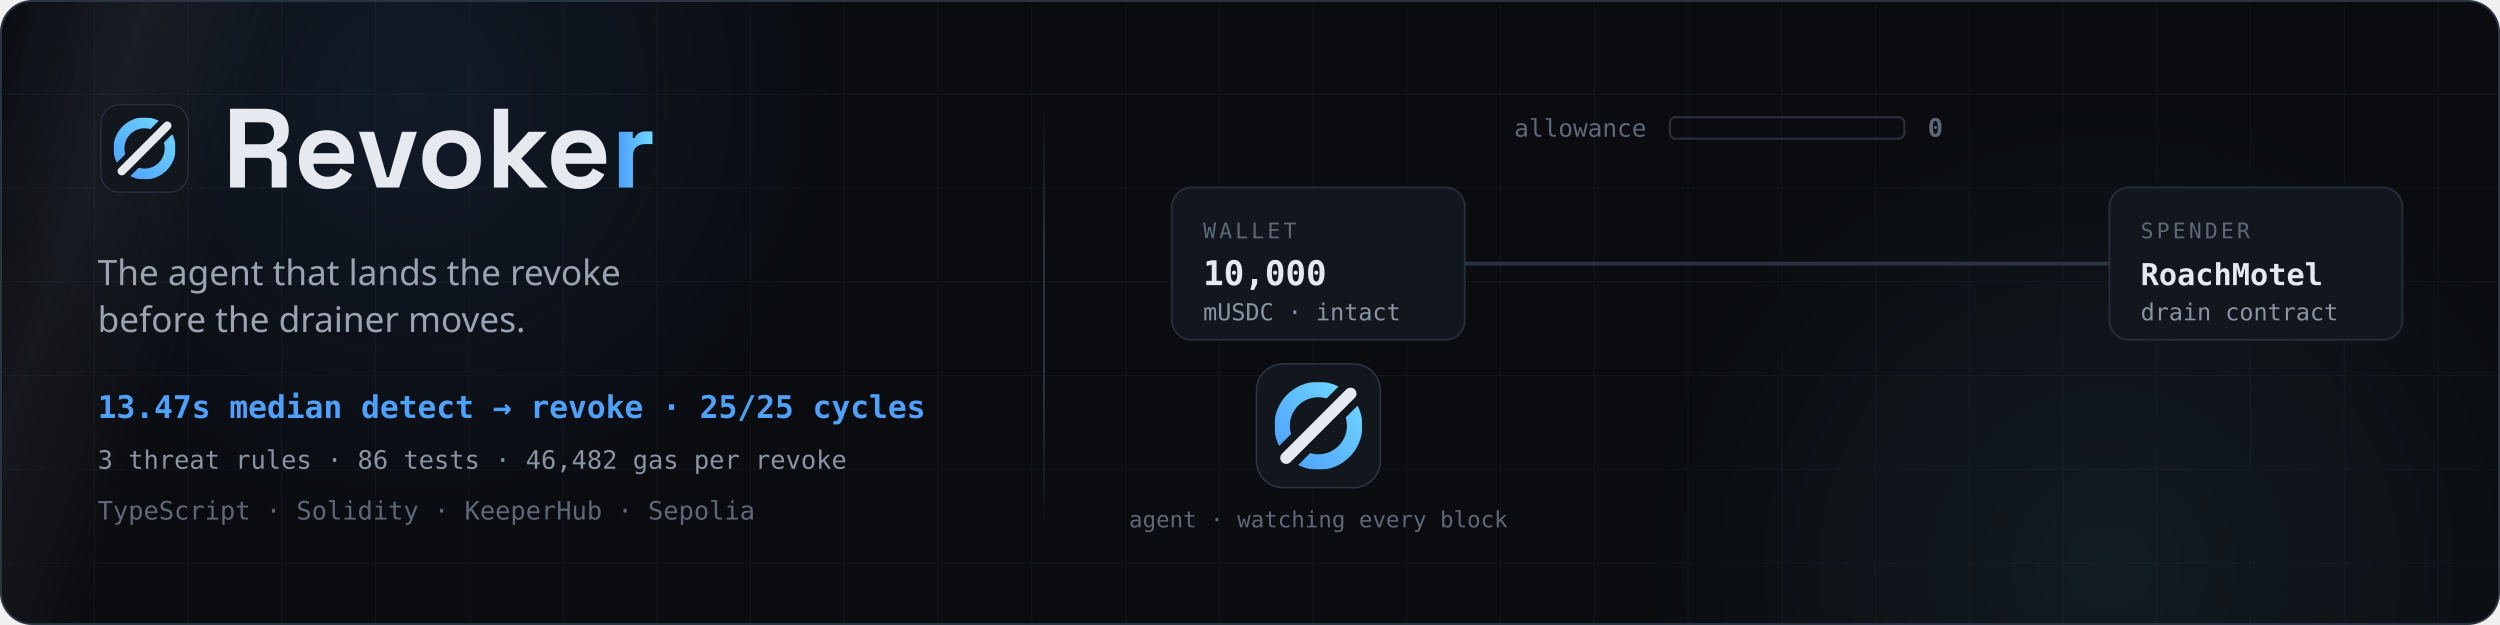
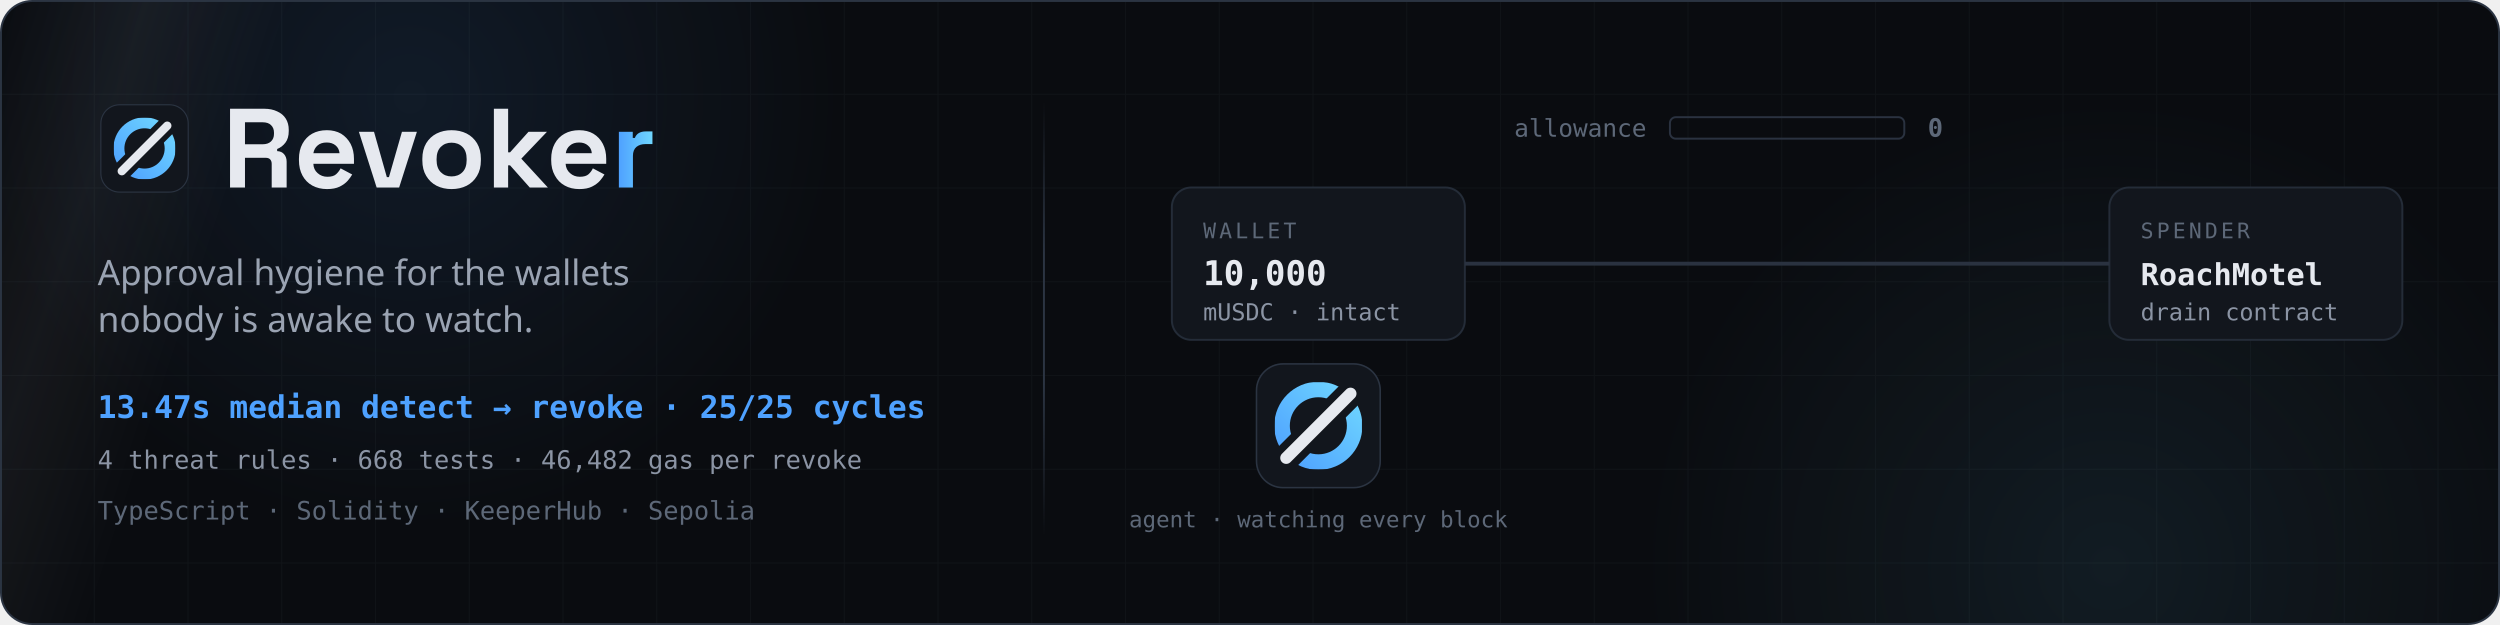
- <svg xmlns="http://www.w3.org/2000/svg" viewBox="0 0 1280 320" width="1280" height="320" role="img" aria-label="Revoker — the agent that lands the revoke before the drainer moves. A wallet grants an unlimited approval, two threat rules fire, the agent zeroes the allowance through KeeperHub, and the drainer fires anyway and takes nothing.">
+ <svg xmlns="http://www.w3.org/2000/svg" viewBox="0 0 1280 320" width="1280" height="320" role="img" aria-label="Revoker — approval hygiene for the wallets nobody is awake to watch. An agent wallet grants an unlimited approval, the threat rules fire, the agent zeroes the allowance through KeeperHub, and the drainer fires anyway and takes nothing.">
  <style>
    .sans { font-family: 'Segoe UI', system-ui, -apple-system, sans-serif; }
    .mono { font-family: ui-monospace, SFMono-Regular, Menlo, Consolas, monospace; }
    .metric { animation: mpulse 8s ease-in-out infinite; }
    @keyframes mpulse { 0%, 100% { opacity: 0.78; } 50% { opacity: 1; } }
    .aur1 { animation: drift1 16s ease-in-out infinite alternate; }
    .aur2 { animation: drift2 19s ease-in-out infinite alternate; }
    @keyframes drift1 { from { transform: translate(0, 0); } to { transform: translate(70px, 26px); } }
    @keyframes drift2 { from { transform: translate(0, 0); } to { transform: translate(-80px, -20px); } }
    .spender-g { transform-box: fill-box; transform-origin: center; animation: glitch 8s steps(2, end) infinite; }
    @keyframes glitch {
      0%, 24% { transform: translate(0, 0); }
      25% { transform: translate(-1.5px, 1px); }
      26% { transform: translate(1.5px, -1px); }
      27% { transform: translate(-1px, -1px); }
      28% { transform: translate(1px, 1px); }
      29%, 100% { transform: translate(0, 0); }
    }
    /* chips announce, hold, then step back so the payoff owns the frame */
    .chip1 { opacity: 0; transform-box: fill-box; transform-origin: center; animation: pop1 8s linear infinite; }
    @keyframes pop1 {
      0%, 25% { opacity: 0; transform: scale(0.6); }
      27.5% { opacity: 1; transform: scale(1.08); }
      29%, 79% { opacity: 1; transform: scale(1); }
      84%, 93% { opacity: 0.3; transform: scale(1); }
      97%, 100% { opacity: 0; transform: scale(1); }
    }
    .chip2 { opacity: 0; transform-box: fill-box; transform-origin: center; animation: pop2 8s linear infinite; }
    @keyframes pop2 {
      0%, 29.5% { opacity: 0; transform: scale(0.6); }
      32% { opacity: 1; transform: scale(1.08); }
      33.5%, 79% { opacity: 1; transform: scale(1); }
      84%, 93% { opacity: 0.3; transform: scale(1); }
      97%, 100% { opacity: 0; transform: scale(1); }
    }
    .seal { opacity: 0; transform-box: fill-box; transform-origin: center; animation: sealpop 8s linear infinite; }
    @keyframes sealpop {
      0%, 77% { opacity: 0; transform: scale(0.6) rotate(-3deg); }
      80% { opacity: 1; transform: scale(1.06) rotate(1.2deg); }
      82.5%, 93% { opacity: 1; transform: scale(1) rotate(0deg); }
      97%, 100% { opacity: 0; transform: scale(1) rotate(0deg); }
    }
    @media (prefers-reduced-motion: reduce) { * { animation: none !important; } }
  </style>
  <defs>
    <linearGradient id="wg" x1="0" y1="0" x2="1" y2="0">
      <stop offset="0%" stop-color="#4ea1ff" />
      <stop offset="100%" stop-color="#6fd6ff" />
    </linearGradient>
    <linearGradient id="rg" x1="0" y1="1" x2="1" y2="0">
      <stop offset="0%" stop-color="#4ea1ff" />
      <stop offset="100%" stop-color="#6fd6ff" />
    </linearGradient>
    <linearGradient id="divg" x1="0" y1="0" x2="0" y2="1">
      <stop offset="0%" stop-color="#2b3442" stop-opacity="0" />
      <stop offset="35%" stop-color="#2b3442" stop-opacity="1" />
      <stop offset="65%" stop-color="#2b3442" stop-opacity="1" />
      <stop offset="100%" stop-color="#2b3442" stop-opacity="0" />
    </linearGradient>
    <radialGradient id="aur1g">
      <stop offset="0%" stop-color="#4ea1ff" stop-opacity="0.10" />
      <stop offset="100%" stop-color="#4ea1ff" stop-opacity="0" />
    </radialGradient>
    <radialGradient id="aur2g">
      <stop offset="0%" stop-color="#6fd6ff" stop-opacity="0.08" />
      <stop offset="100%" stop-color="#6fd6ff" stop-opacity="0" />
    </radialGradient>
    <linearGradient id="beamg" x1="0" y1="0" x2="1" y2="0">
      <stop offset="0%" stop-color="#e6e9ef" stop-opacity="0" />
      <stop offset="50%" stop-color="#e6e9ef" stop-opacity="0.055" />
      <stop offset="100%" stop-color="#e6e9ef" stop-opacity="0" />
    </linearGradient>
    <pattern id="grid" width="48" height="48" patternUnits="userSpaceOnUse">
      <path d="M48 0H0V48" fill="none" stroke="#e6e9ef" stroke-opacity="0.03" stroke-width="1" />
    </pattern>
    <clipPath id="plateClip">
      <rect x="1" y="1" width="1278" height="318" rx="15" />
    </clipPath>
    <clipPath id="wmClip">
      <path transform="translate(114,96) scale(0.9)" d="M12.7 0L4.2 0L4.2-44.8L23.7-44.8Q27.9-44.8 31-43.3Q34.2-41.9 35.9-39.2Q37.6-36.5 37.6-32.8L37.6-32.1Q37.6-28 35.7-25.5Q33.8-23 31-21.9L31-20.7Q33.5-20.6 34.9-19Q36.4-17.3 36.4-14.7L36.4 0L27.9 0L27.9-13.4Q27.9-15 27.1-15.9Q26.3-16.9 24.4-16.9L12.7-16.9L12.7 0M12.7-37.1L12.7-24.6L22.8-24.6Q25.8-24.6 27.5-26.2Q29.2-27.8 29.2-30.5L29.2-31.2Q29.2-33.9 27.5-35.5Q25.9-37.1 22.8-37.1L12.7-37.1M59.4 0.9Q54.7 0.9 51-1.1Q47.4-3.1 45.4-6.8Q43.4-10.5 43.4-15.5L43.4-16.3Q43.4-21.2 45.4-24.9Q47.4-28.6 50.9-30.6Q54.5-32.6 59.3-32.6Q63.9-32.6 67.4-30.6Q70.8-28.5 72.8-24.8Q74.7-21.1 74.7-16.3L74.7-13.5L51.6-13.5Q51.7-10.2 54-8.2Q56.3-6.1 59.6-6.1Q63-6.1 64.6-7.6Q66.2-9.1 67.1-10.9L73.7-7.4Q72.8-5.8 71.1-3.8Q69.4-1.9 66.6-0.5Q63.7 0.9 59.4 0.9M51.6-19.5L66.5-19.5Q66.2-22.3 64.3-23.9Q62.3-25.6 59.2-25.6Q55.9-25.6 54-23.9Q52.1-22.3 51.6-19.5M100.4 0L87.6 0L77.5-31.7L86.1-31.7L93.4-5.9L94.6-5.9L102-31.7L110.5-31.7L100.4 0M130.2 0.9Q125.5 0.9 121.7-1Q118-2.9 115.8-6.6Q113.6-10.2 113.6-15.4L113.6-16.4Q113.6-21.5 115.8-25.2Q118-28.8 121.7-30.7Q125.5-32.6 130.2-32.6Q135-32.6 138.8-30.7Q142.5-28.8 144.7-25.2Q146.9-21.5 146.9-16.4L146.9-15.4Q146.9-10.2 144.7-6.6Q142.5-2.9 138.8-1Q135 0.9 130.2 0.9M130.2-6.3Q134-6.3 136.4-8.7Q138.8-11.1 138.8-15.6L138.8-16.2Q138.8-20.7 136.4-23.1Q134-25.5 130.2-25.5Q126.5-25.5 124.1-23.1Q121.7-20.7 121.7-16.2L121.7-15.6Q121.7-11.1 124.1-8.7Q126.5-6.3 130.2-6.3M162.4 0L154.3 0L154.3-44.8L162.4-44.8L162.4-20L163.5-20L174-31.7L184.5-31.7L169.9-16.4L185 0L174.7 0L163.5-12.6L162.4-12.6L162.4 0M202.9 0.9Q198.2 0.9 194.6-1.1Q191-3.1 189-6.8Q186.9-10.5 186.9-15.5L186.9-16.3Q186.9-21.2 188.9-24.9Q190.9-28.6 194.5-30.6Q198.1-32.6 202.8-32.6Q207.5-32.6 210.9-30.6Q214.4-28.5 216.3-24.8Q218.2-21.1 218.2-16.3L218.2-13.5L195.1-13.5Q195.3-10.2 197.6-8.2Q199.9-6.1 203.2-6.1Q206.6-6.1 208.2-7.6Q209.8-9.1 210.6-10.9L217.2-7.4Q216.3-5.8 214.6-3.8Q212.9-1.9 210.1-0.5Q207.3 0.9 202.9 0.9M195.2-19.5L210-19.5Q209.8-22.3 207.8-23.9Q205.9-25.6 202.8-25.6Q199.5-25.6 197.6-23.9Q195.6-22.3 195.2-19.5" />
      <path transform="translate(114,96) scale(0.9) translate(220.9,0)" d="M12.5 0L4.5 0L4.5-31.7L12.4-31.7L12.4-28.2L13.6-28.2Q14.3-30.1 15.9-31Q17.5-31.9 19.7-31.9L23.6-31.9L23.6-24.7L19.6-24.7Q16.5-24.7 14.5-23.1Q12.5-21.4 12.5-18" />
    </clipPath>
    <filter id="soft" x="-120%" y="-120%" width="340%" height="340%">
      <feGaussianBlur stdDeviation="2.6" />
    </filter>
    <mask id="miniSever">
      <rect x="0" y="0" width="512" height="512" fill="#fff" />
      <line x1="132" y1="380" x2="380" y2="132" stroke="#000" stroke-width="104" stroke-linecap="round" />
    </mask>
  </defs>
  <rect x="0.5" y="0.5" width="1279" height="319" rx="16" fill="#0a0c10" stroke="#2b3442" />
  <g clip-path="url(#plateClip)">
    <rect x="0" y="0" width="1280" height="320" fill="url(#grid)" />
    <circle class="aur1" cx="210" cy="50" r="220" fill="url(#aur1g)" />
    <circle class="aur2" cx="1080" cy="290" r="240" fill="url(#aur2g)" />
    <g transform="skewX(-18)">
      <rect y="-40" width="150" height="400" fill="url(#beamg)">
        <animate attributeName="x" dur="8s" repeatCount="indefinite" values="-300;-300;1560;1560" keyTimes="0;0.34;0.52;1" />
        <animate attributeName="opacity" dur="8s" repeatCount="indefinite" values="0;0;1;1;0;0" keyTimes="0;0.34;0.36;0.50;0.52;1" />
      </rect>
    </g>
    <g>
      <g transform="translate(50,52) scale(0.09375)">
        <rect x="16" y="16" width="480" height="480" rx="104" fill="#12161d" />
        <rect x="17.5" y="17.5" width="477" height="477" rx="102.5" fill="none" stroke="#2b3442" stroke-width="6" />
        <circle cx="256" cy="256" r="140" fill="none" stroke="url(#rg)" stroke-width="60" mask="url(#miniSever)" />
        <line x1="132" y1="380" x2="380" y2="132" stroke="#e6e9ef" stroke-width="46" stroke-linecap="round" />
      </g>
      <g>
        <path fill="#e6e9ef" transform="translate(114,96) scale(0.9)" d="M12.7 0L4.2 0L4.2-44.8L23.7-44.8Q27.9-44.8 31-43.3Q34.2-41.9 35.9-39.2Q37.6-36.5 37.6-32.8L37.6-32.1Q37.6-28 35.7-25.5Q33.8-23 31-21.9L31-20.7Q33.5-20.6 34.9-19Q36.4-17.3 36.4-14.7L36.4 0L27.9 0L27.9-13.4Q27.9-15 27.1-15.9Q26.3-16.9 24.4-16.9L12.7-16.9L12.7 0M12.7-37.1L12.7-24.6L22.8-24.6Q25.8-24.6 27.5-26.2Q29.2-27.8 29.2-30.5L29.2-31.2Q29.2-33.9 27.5-35.5Q25.9-37.1 22.8-37.1L12.7-37.1M59.4 0.9Q54.7 0.9 51-1.1Q47.4-3.1 45.4-6.8Q43.4-10.5 43.4-15.5L43.4-16.3Q43.4-21.2 45.4-24.9Q47.4-28.6 50.9-30.6Q54.5-32.6 59.3-32.6Q63.9-32.6 67.4-30.6Q70.8-28.5 72.8-24.8Q74.7-21.1 74.7-16.3L74.7-13.5L51.6-13.5Q51.7-10.2 54-8.2Q56.3-6.1 59.6-6.1Q63-6.1 64.6-7.6Q66.2-9.1 67.1-10.9L73.7-7.4Q72.8-5.8 71.1-3.8Q69.4-1.9 66.6-0.5Q63.7 0.9 59.4 0.9M51.6-19.5L66.5-19.5Q66.2-22.3 64.3-23.9Q62.3-25.6 59.2-25.6Q55.9-25.6 54-23.9Q52.1-22.3 51.6-19.5M100.4 0L87.6 0L77.5-31.7L86.1-31.7L93.4-5.9L94.6-5.9L102-31.7L110.5-31.7L100.4 0M130.2 0.9Q125.5 0.9 121.7-1Q118-2.9 115.8-6.6Q113.6-10.2 113.6-15.4L113.6-16.4Q113.6-21.5 115.8-25.2Q118-28.8 121.7-30.7Q125.5-32.6 130.2-32.6Q135-32.6 138.8-30.7Q142.5-28.8 144.7-25.2Q146.9-21.5 146.9-16.4L146.9-15.4Q146.9-10.2 144.7-6.6Q142.5-2.9 138.8-1Q135 0.9 130.2 0.9M130.2-6.3Q134-6.3 136.4-8.7Q138.8-11.1 138.8-15.6L138.8-16.2Q138.8-20.7 136.4-23.1Q134-25.5 130.2-25.5Q126.5-25.5 124.1-23.1Q121.7-20.7 121.7-16.2L121.7-15.6Q121.7-11.1 124.1-8.7Q126.5-6.3 130.2-6.3M162.4 0L154.3 0L154.3-44.8L162.4-44.8L162.4-20L163.5-20L174-31.7L184.5-31.7L169.9-16.4L185 0L174.7 0L163.5-12.6L162.4-12.6L162.4 0M202.9 0.9Q198.2 0.9 194.6-1.1Q191-3.1 189-6.8Q186.9-10.5 186.9-15.5L186.9-16.3Q186.9-21.2 188.9-24.9Q190.9-28.6 194.5-30.6Q198.1-32.6 202.8-32.6Q207.5-32.6 210.9-30.6Q214.4-28.5 216.3-24.8Q218.2-21.1 218.2-16.3L218.2-13.5L195.1-13.5Q195.3-10.2 197.6-8.2Q199.9-6.1 203.2-6.1Q206.6-6.1 208.2-7.6Q209.8-9.1 210.6-10.9L217.2-7.4Q216.3-5.8 214.6-3.8Q212.9-1.9 210.1-0.5Q207.3 0.9 202.9 0.9M195.2-19.5L210-19.5Q209.8-22.3 207.8-23.9Q205.9-25.6 202.8-25.6Q199.5-25.6 197.6-23.9Q195.6-22.3 195.2-19.5" />
        <path fill="url(#wg)" transform="translate(114,96) scale(0.9) translate(220.9,0)" d="M12.5 0L4.5 0L4.5-31.7L12.4-31.7L12.4-28.2L13.6-28.2Q14.3-30.1 15.9-31Q17.5-31.9 19.7-31.9L23.6-31.9L23.6-24.7L19.6-24.7Q16.5-24.7 14.5-23.1Q12.5-21.4 12.5-18" />
        <g clip-path="url(#wmClip)">
          <rect y="44" width="46" height="60" fill="#ffffff" opacity="0.32" transform="skewX(-20)">
            <animate attributeName="x" dur="8s" repeatCount="indefinite" values="60;60;420;420" keyTimes="0;0.30;0.42;1" />
          </rect>
        </g>
      </g>
-       <text class="sans" x="50" y="146" font-size="18" fill="#9aa3b2">The agent that lands the revoke</text>
-       <text class="sans" x="50" y="170" font-size="18" fill="#9aa3b2">before the drainer moves.</text>
+       <text class="sans" x="50" y="146" font-size="18" fill="#9aa3b2">Approval hygiene for the wallets</text>
+       <text class="sans" x="50" y="170" font-size="18" fill="#9aa3b2">nobody is awake to watch.</text>
      <text class="mono metric" x="50" y="214" font-size="16" font-weight="700" fill="#4ea1ff">13.47s median detect → revoke · 25/25 cycles</text>
-       <text class="mono" x="50" y="240" font-size="13" fill="#8b94a4">3 threat rules · 86 tests · 46,482 gas per revoke</text>
+       <text class="mono" x="50" y="240" font-size="13" fill="#8b94a4">4 threat rules · 668 tests · 46,482 gas per revoke</text>
      <text class="mono" x="50" y="266" font-size="13" fill="#5d6878">TypeScript · Solidity · KeeperHub · Sepolia</text>
    </g>
    <rect x="534" y="52" width="1" height="222" fill="url(#divg)" />
    <g>
      <text class="mono" x="843" y="70" font-size="12.5" text-anchor="end" fill="#5d6878">allowance</text>
      <rect x="855" y="60" width="120" height="11" rx="3" fill="none" stroke="#2a3240" />
      <rect x="856" y="61" height="9" rx="2">
        <animate attributeName="width" dur="8s" repeatCount="indefinite" values="0;0;118;118;0;0" keyTimes="0;0.12;0.18;0.555;0.60;1" />
        <animate attributeName="fill" dur="8s" repeatCount="indefinite" values="#4ea1ff;#4ea1ff;#ff5c5c;#ff5c5c;#4ea1ff;#4ea1ff" keyTimes="0;0.258;0.262;0.955;0.96;1" />
      </rect>
      <g class="mono" font-size="13" font-weight="700" text-anchor="start">
        <text x="987" y="70" fill="#5d6878">0<animate attributeName="opacity" dur="8s" repeatCount="indefinite" values="1;1;0;0;1;1" keyTimes="0;0.11;0.13;0.955;0.98;1" />
        </text>
        <text x="987" y="70" fill="#e6e9ef" opacity="0">UNLIMITED<animate attributeName="opacity" dur="8s" repeatCount="indefinite" values="0;0;1;1;0;0" keyTimes="0;0.13;0.15;0.258;0.262;1" />
        </text>
        <text x="987" y="70" fill="#ff5c5c" opacity="0">UNLIMITED<animate attributeName="opacity" dur="8s" repeatCount="indefinite" values="0;0;1;1;0;0" keyTimes="0;0.258;0.262;0.575;0.59;1" />
        </text>
        <text x="987" y="70" fill="#35d07f" opacity="0">0<animate attributeName="opacity" dur="8s" repeatCount="indefinite" values="0;0;1;1;0;0" keyTimes="0;0.60;0.62;0.945;0.97;1" />
        </text>
      </g>
      <rect x="600" y="96" width="150" height="78" rx="10" fill="#12161d" stroke="#242c38">
        <animate attributeName="stroke" dur="8s" repeatCount="indefinite" values="#242c38;#242c38;#35d07f;#35d07f;#242c38;#242c38" keyTimes="0;0.79;0.83;0.94;0.975;1" />
      </rect>
      <text class="mono" x="616" y="122" font-size="11" letter-spacing="1.6" fill="#5d6878">WALLET</text>
      <text class="mono" x="616" y="146" font-size="17.5" font-weight="700" fill="#e6e9ef">10,000</text>
      <text class="mono" x="616" y="164" font-size="12" fill="#8b94a4">mUSDC · intact</text>
      <g class="spender-g">
        <rect x="1080" y="96" width="150" height="78" rx="10" fill="#12161d" stroke="#242c38">
          <animate attributeName="stroke" dur="8s" repeatCount="indefinite" values="#242c38;#242c38;#ff5c5c;#ff5c5c;#242c38;#242c38" keyTimes="0;0.24;0.28;0.94;0.975;1" />
        </rect>
        <text class="mono" x="1096" y="122" font-size="11" letter-spacing="1.6" fill="#5d6878">SPENDER</text>
        <text class="mono" x="1096" y="146" font-size="15.5" font-weight="700" fill="#e6e9ef">RoachMotel</text>
        <text class="mono" x="1096" y="164" font-size="12" fill="#8b94a4">drain contract</text>
      </g>
      <g class="chip1">
        <rect x="1022" y="190" width="208" height="26" rx="6" fill="#ff5c5c" fill-opacity="0.10" stroke="#ff5c5c" stroke-opacity="0.42" />
        <text class="mono" x="1126" y="208" font-size="12.5" font-weight="700" fill="#ff5c5c" text-anchor="middle">unlimited-to-unverified</text>
      </g>
      <g class="chip2">
        <rect x="1022" y="224" width="208" height="26" rx="6" fill="#ff5c5c" fill-opacity="0.10" stroke="#ff5c5c" stroke-opacity="0.42" />
        <text class="mono" x="1126" y="242" font-size="12.5" font-weight="700" fill="#ff5c5c" text-anchor="middle">denylisted</text>
      </g>
      <line x1="750" y1="135" x2="1080" y2="135" stroke="#2a3240" stroke-width="2">
        <animate attributeName="opacity" dur="8s" repeatCount="indefinite" values="1;1;0;0;1;1" keyTimes="0;0.545;0.56;0.94;0.975;1" />
      </line>
      <g opacity="0">
        <animate attributeName="opacity" dur="8s" repeatCount="indefinite" values="0;0;1;1;0;0" keyTimes="0;0.545;0.56;0.94;0.975;1" />
        <line x1="750" y1="135" x2="902" y2="135" stroke="#2a3240" stroke-width="2" />
        <line x1="928" y1="135" x2="1080" y2="135" stroke="#2a3240" stroke-width="2" stroke-dasharray="4 6" />
      </g>
      <line x1="905" y1="149" x2="925" y2="121" stroke="#e6e9ef" stroke-width="3.5" stroke-linecap="round" stroke-dasharray="35" stroke-dashoffset="35">
        <animate attributeName="stroke-dashoffset" dur="8s" repeatCount="indefinite" values="35;35;0;0;35;35" keyTimes="0;0.52;0.58;0.97;0.98;1" />
        <animate attributeName="opacity" dur="8s" repeatCount="indefinite" values="1;1;0;0;1" keyTimes="0;0.94;0.965;0.99;1" />
      </line>
      <g transform="translate(641,184) scale(0.1328125)">
        <rect x="16" y="16" width="480" height="480" rx="104" fill="#12161d" />
        <rect x="17.5" y="17.5" width="477" height="477" rx="102.5" fill="none" stroke="#2b3442" stroke-width="6" />
        <circle cx="256" cy="256" r="140" fill="none" stroke="url(#rg)" stroke-width="60" mask="url(#miniSever)" />
        <line x1="132" y1="380" x2="380" y2="132" stroke="#e6e9ef" stroke-width="46" stroke-linecap="round" />
      </g>
      <text class="mono" x="675" y="270" font-size="11.5" text-anchor="middle" fill="#5d6878">agent · watching every block</text>
      <circle cx="675" cy="218" r="34" fill="none" stroke="#ffb547" stroke-width="1.5" opacity="0">
        <animate attributeName="r" dur="8s" repeatCount="indefinite" values="30;30;60;60" keyTimes="0;0.44;0.50;1" />
        <animate attributeName="opacity" dur="8s" repeatCount="indefinite" values="0;0;0.9;0;0" keyTimes="0;0.44;0.455;0.50;1" />
      </circle>
      <g opacity="0">
        <animate attributeName="opacity" dur="8s" repeatCount="indefinite" values="0;0;1;1;0;0" keyTimes="0;0.05;0.06;0.12;0.135;1" />
        <g>
          <animateMotion dur="8s" repeatCount="indefinite" calcMode="linear" keyPoints="0;0;1;1" keyTimes="0;0.05;0.13;1" path="M750,135 L1080,135" />
          <circle r="6" fill="#4ea1ff" filter="url(#soft)" />
          <circle r="2.6" fill="#e6e9ef" />
        </g>
      </g>
      <g opacity="0">
        <animate attributeName="opacity" dur="8s" repeatCount="indefinite" values="0;0;1;1;0;0" keyTimes="0;0.46;0.47;0.525;0.545;1" />
        <g>
          <animateMotion dur="8s" repeatCount="indefinite" calcMode="linear" keyPoints="0;0;1;1" keyTimes="0;0.46;0.53;1" path="M675,184 L913,141" />
          <circle r="6" fill="#ffb547" filter="url(#soft)" />
          <circle r="2.6" fill="#e6e9ef" />
        </g>
      </g>
      <g opacity="0">
        <animate attributeName="opacity" dur="8s" repeatCount="indefinite" values="0;0;1;1;0;0" keyTimes="0;0.66;0.67;0.725;0.74;1" />
        <g>
          <animateMotion dur="8s" repeatCount="indefinite" calcMode="linear" keyPoints="0;0;1;1" keyTimes="0;0.66;0.73;1" path="M1078,135 L932,135" />
          <circle r="6" fill="#ff5c5c" filter="url(#soft)" />
          <circle r="2.6" fill="#e6e9ef" />
        </g>
      </g>
      <circle cx="915" cy="135" r="8" fill="none" stroke="#35d07f" stroke-width="2" opacity="0">
        <animate attributeName="r" dur="8s" repeatCount="indefinite" values="8;8;48;48" keyTimes="0;0.72;0.79;1" />
        <animate attributeName="opacity" dur="8s" repeatCount="indefinite" values="0;0;0.85;0;0" keyTimes="0;0.72;0.735;0.79;1" />
      </circle>
      <g class="seal">
        <rect x="826" y="184" width="178" height="68" rx="12" fill="#0d1117" />
        <rect x="826" y="184" width="178" height="68" rx="12" fill="#35d07f" fill-opacity="0.11" stroke="#35d07f" stroke-opacity="0.62" />
        <text class="mono" x="915" y="220" font-size="27" font-weight="700" letter-spacing="-0.5" fill="#35d07f" text-anchor="middle">TOOK 0</text>
        <text class="mono" x="915" y="240" font-size="11.5" fill="#8b94a4" text-anchor="middle">10,000 mUSDC intact</text>
      </g>
      <g class="mono" font-size="13.5" text-anchor="middle">
        <text x="915" y="295" fill="#8b94a4" opacity="0">approve(spender, MAX_UINT256) — allowance unlimited<animate attributeName="opacity" dur="8s" repeatCount="indefinite" values="0;0;1;1;0;0" keyTimes="0;0.06;0.08;0.22;0.24;1" />
        </text>
        <text x="915" y="295" fill="#ff5c5c" opacity="0">2 threat rules fired — no human in the loop<animate attributeName="opacity" dur="8s" repeatCount="indefinite" values="0;0;1;1;0;0" keyTimes="0;0.25;0.27;0.42;0.44;1" />
        </text>
        <text x="915" y="295" fill="#ffb547" opacity="0">KeeperHub · approve(spender, 0) — atomic check-and-execute<animate attributeName="opacity" dur="8s" repeatCount="indefinite" values="0;0;1;1;0;0" keyTimes="0;0.46;0.48;0.62;0.64;1" />
        </text>
        <text x="915" y="295" fill="#35d07f" opacity="0">drain fired anyway — took 0 · funds untouched<animate attributeName="opacity" dur="8s" repeatCount="indefinite" values="0;0;1;1;0;0" keyTimes="0;0.66;0.68;0.93;0.965;1" />
        </text>
      </g>
    </g>
  </g>
</svg>
